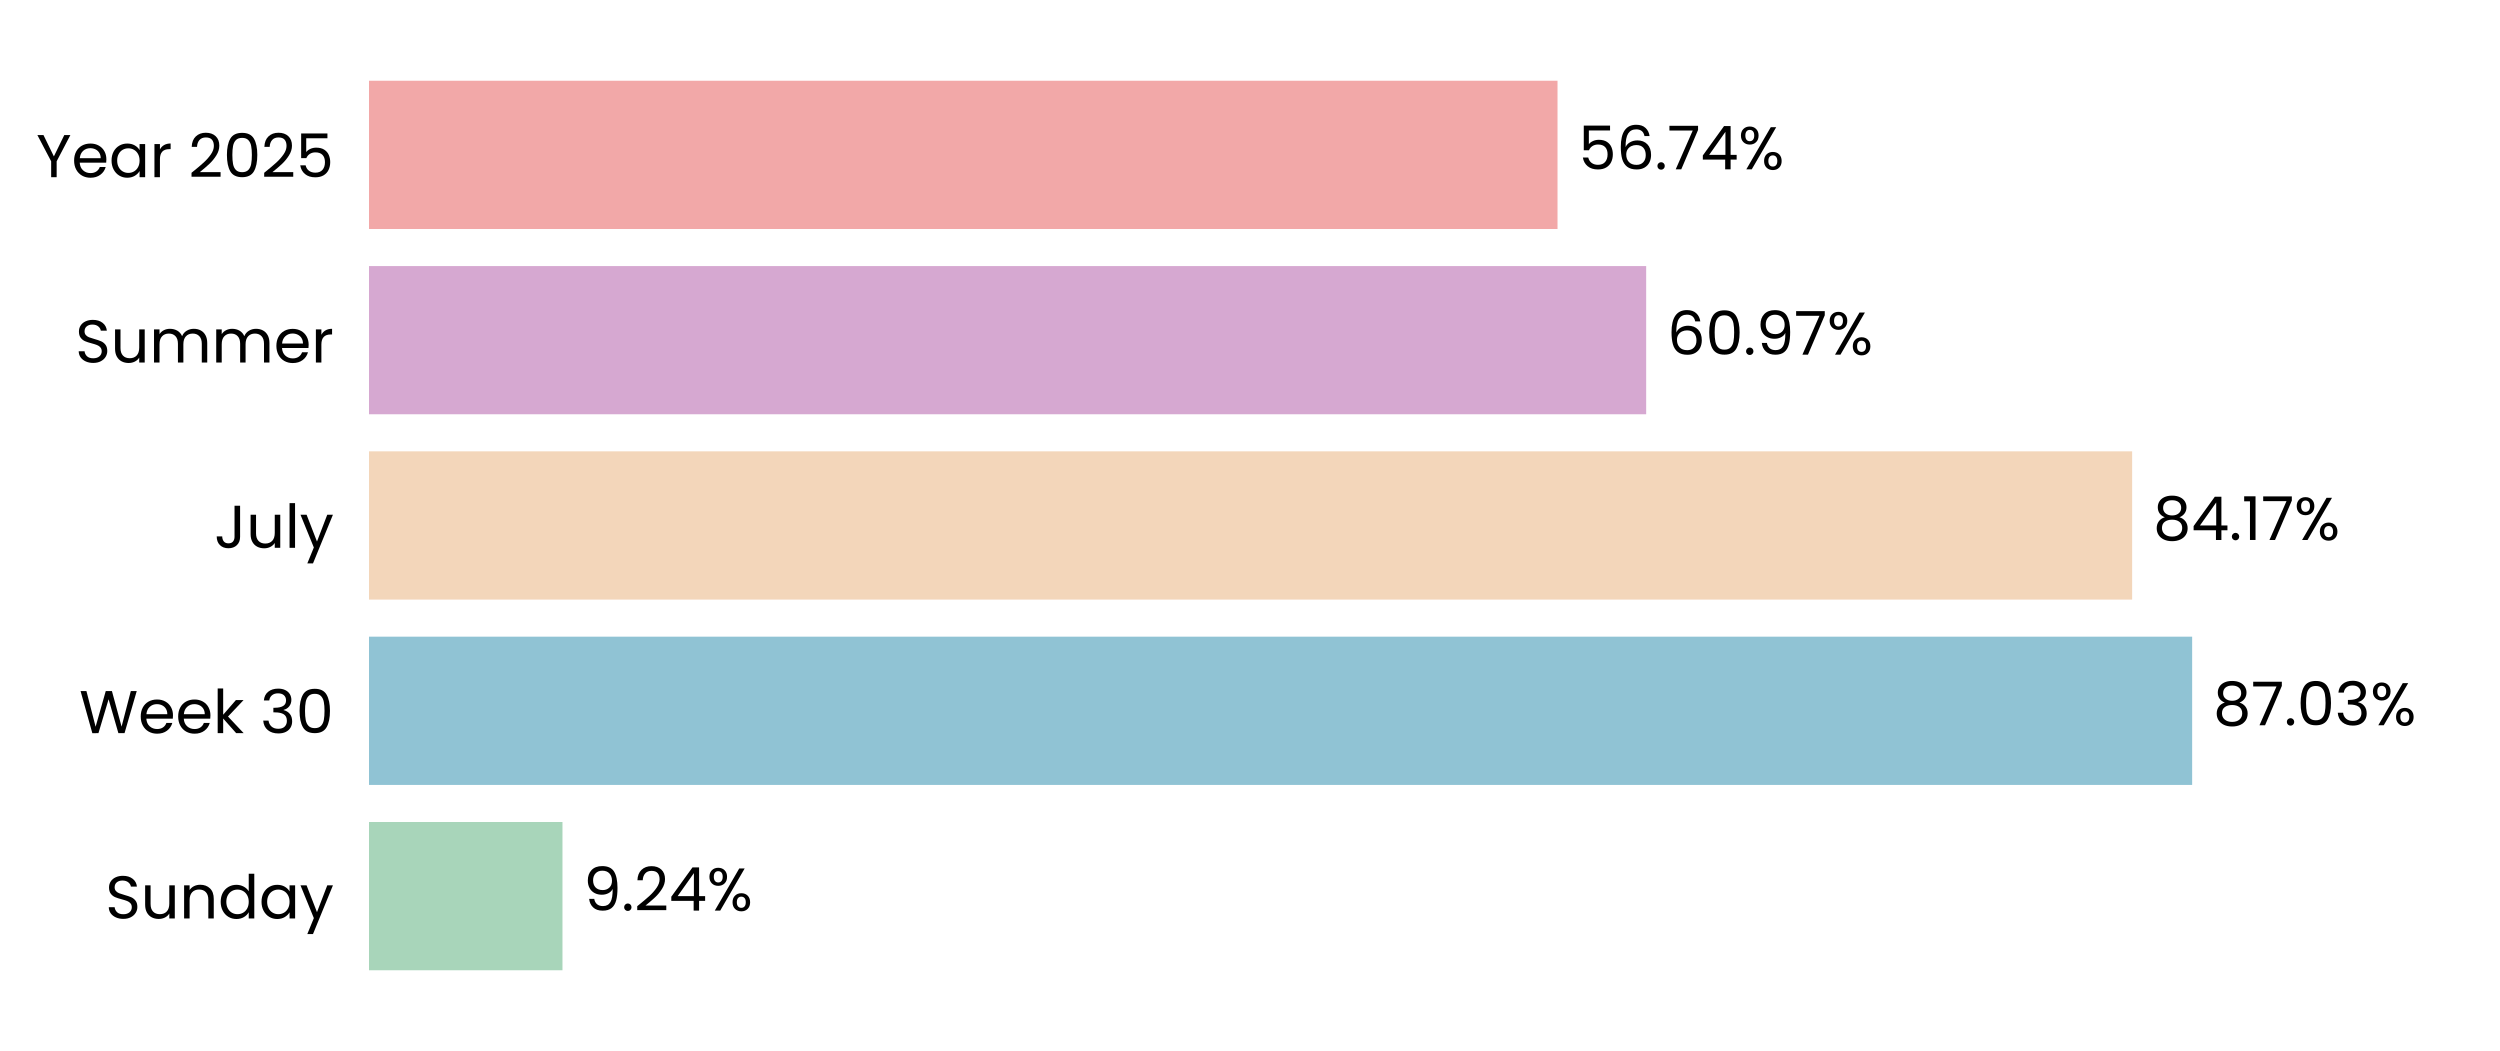
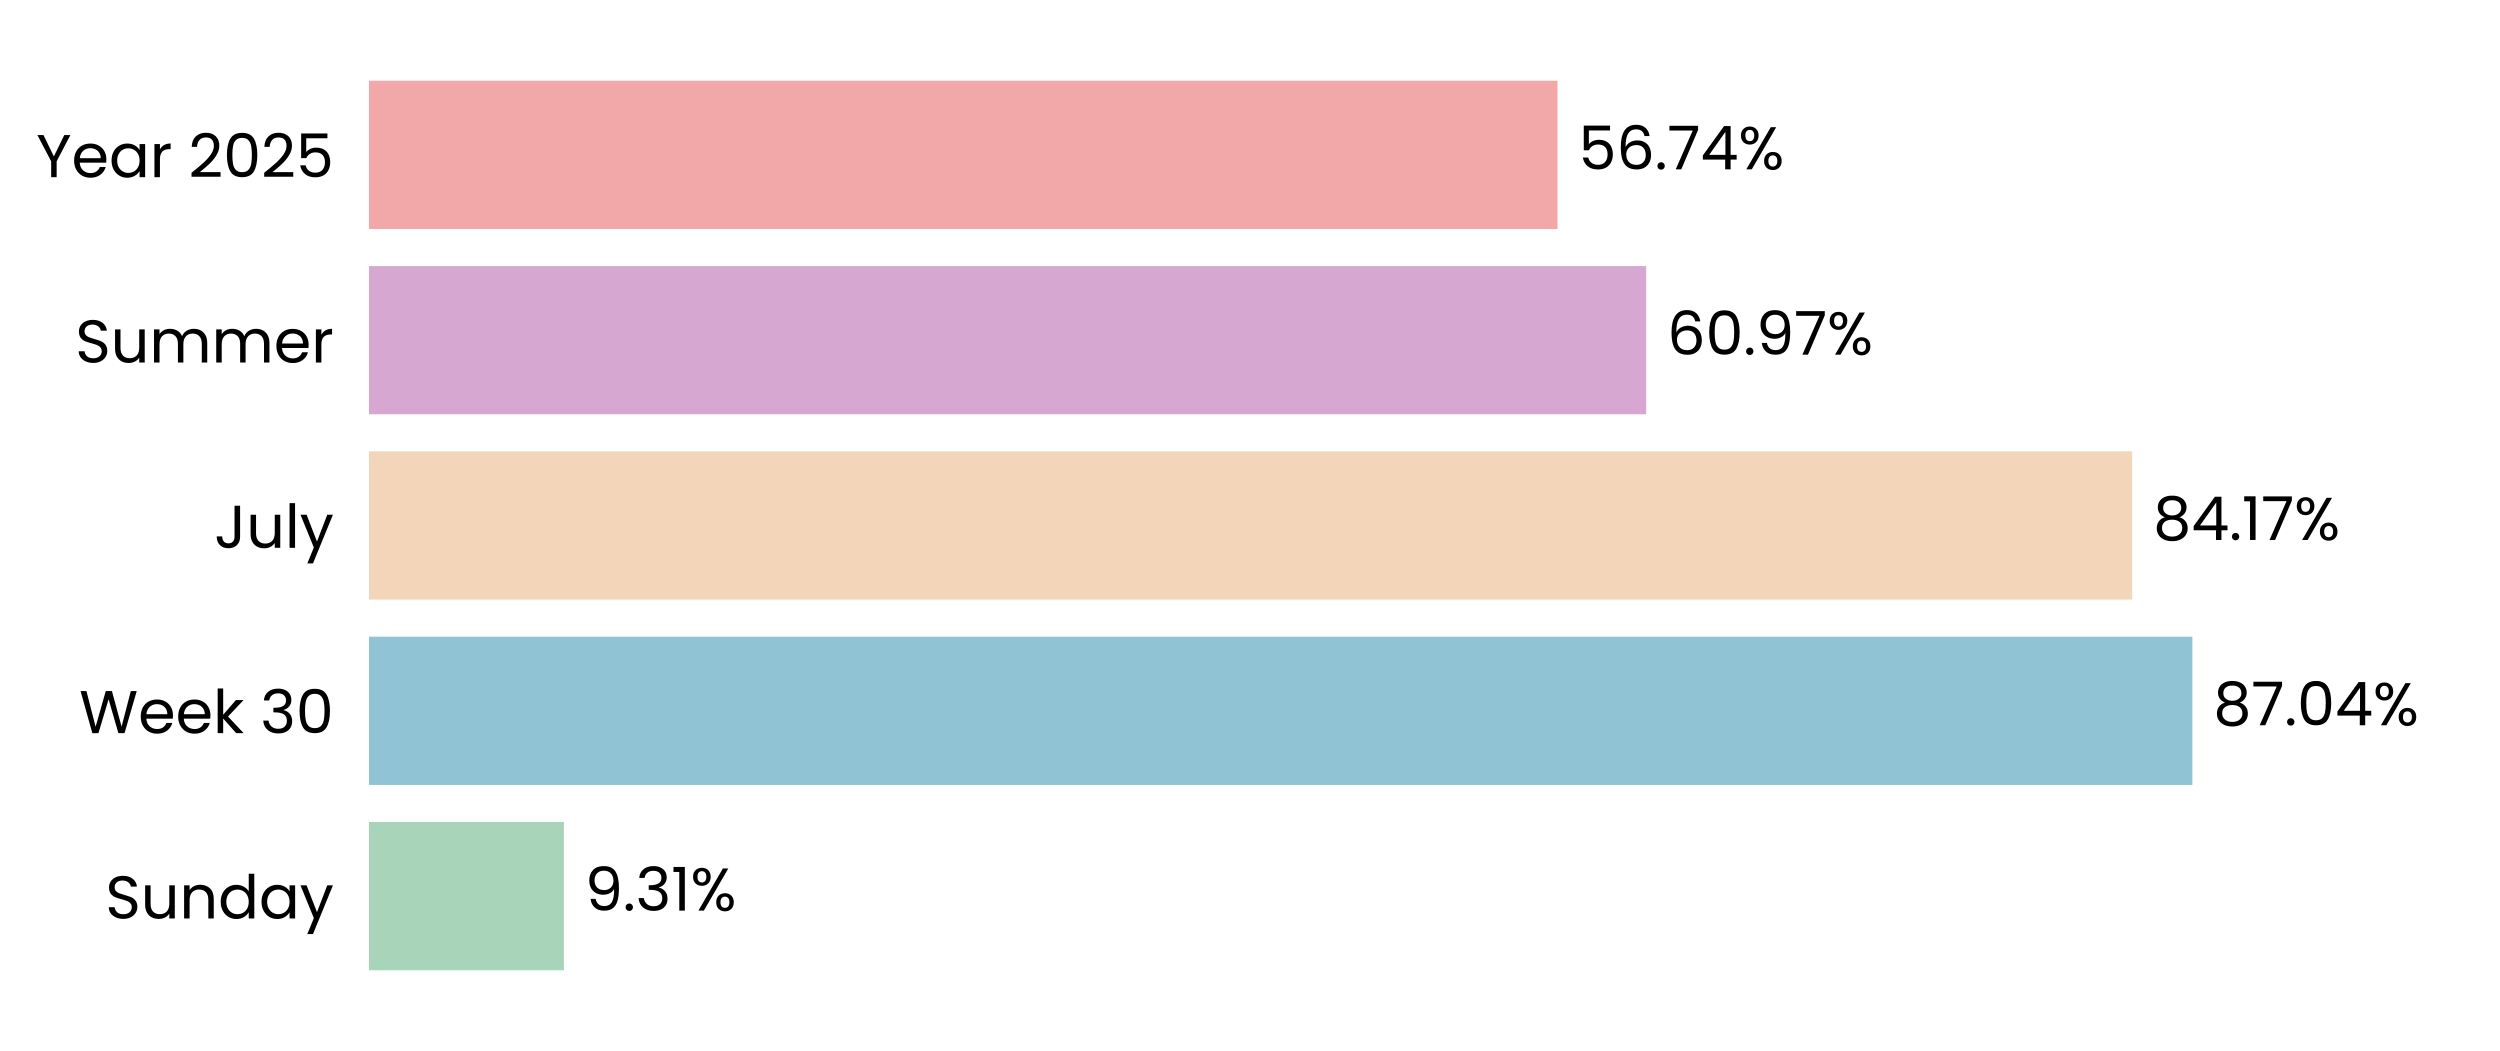
<svg xmlns="http://www.w3.org/2000/svg" xmlns:xlink="http://www.w3.org/1999/xlink" width="496.691pt" height="208.8pt" viewBox="0 0 496.691 208.8" version="1.1">
  <defs>
    <style type="text/css">*{stroke-linejoin: round; stroke-linecap: butt}</style>
  </defs>
  <g id="figure_1">
    <g id="patch_1">
      <path d="M 0 208.8  L 496.691 208.8  L 496.691 0  L 0 0  L 0 208.8  z " style="fill: none" />
    </g>
    <g id="axes_1">
      <g id="patch_2">
        <path d="M 73.311 201.6  L 489.491 201.6  L 489.491 7.2  L 73.311 7.2  L 73.311 201.6  z " style="fill: none" />
      </g>
      <g id="patch_3">
-         <path d="M 73.311 192.764  L 111.75 192.764  L 111.75 163.309  L 73.311 163.309  z " clip-path="url(#p8b191bc72a)" style="fill: #a8d5ba" />
+         <path d="M 73.311 192.764  L 112.039 192.764  L 112.039 163.309  L 73.311 163.309  z " clip-path="url(#p2e39967897)" style="fill: #a8d5ba" />
      </g>
      <g id="patch_4">
-         <path d="M 73.311 155.945  L 435.528 155.945  L 435.528 126.491  L 73.311 126.491  z " clip-path="url(#p8b191bc72a)" style="fill: #90c3d4" />
+         <path d="M 73.311 155.945  L 435.57 155.945  L 435.57 126.491  L 73.311 126.491  z " clip-path="url(#p2e39967897)" style="fill: #90c3d4" />
      </g>
      <g id="patch_5">
-         <path d="M 73.311 119.127  L 423.605 119.127  L 423.605 89.673  L 73.311 89.673  z " clip-path="url(#p8b191bc72a)" style="fill: #f3d6ba" />
+         <path d="M 73.311 119.127  L 423.615 119.127  L 423.615 89.673  L 73.311 89.673  z " clip-path="url(#p2e39967897)" style="fill: #f3d6ba" />
      </g>
      <g id="patch_6">
-         <path d="M 73.311 82.309  L 327.056 82.309  L 327.056 52.855  L 73.311 52.855  z " clip-path="url(#p8b191bc72a)" style="fill: #d6a8d1" />
+         <path d="M 73.311 82.309  L 327.059 82.309  L 327.059 52.855  L 73.311 52.855  z " clip-path="url(#p2e39967897)" style="fill: #d6a8d1" />
      </g>
      <g id="patch_7">
-         <path d="M 73.311 45.491  L 309.442 45.491  L 309.442 16.036  L 73.311 16.036  z " clip-path="url(#p8b191bc72a)" style="fill: #f2a8a8" />
+         <path d="M 73.311 45.491  L 309.443 45.491  L 309.443 16.036  L 73.311 16.036  z " clip-path="url(#p2e39967897)" style="fill: #f2a8a8" />
      </g>
      <g id="matplotlib.axis_1">
        <g id="ytick_1">
          <g id="text_1">
            <g transform="translate(20.92875 182.4764) scale(0.12 -0.12)">
              <defs>
                <path id="Poppins-Regular-53" d="M 1907 -45  Q 1466 -45 1117 112  Q 768 269 569 547  Q 371 826 365 1190  L 986 1190  Q 1018 877 1245 662  Q 1472 448 1907 448  Q 2323 448 2563 656  Q 2803 864 2803 1190  Q 2803 1446 2662 1606  Q 2522 1766 2310 1849  Q 2099 1933 1741 2029  Q 1299 2144 1033 2259  Q 768 2374 579 2620  Q 390 2867 390 3283  Q 390 3648 576 3929  Q 762 4211 1098 4364  Q 1434 4518 1869 4518  Q 2496 4518 2896 4204  Q 3296 3891 3347 3373  L 2707 3373  Q 2675 3629 2438 3824  Q 2202 4019 1811 4019  Q 1446 4019 1216 3830  Q 986 3642 986 3302  Q 986 3059 1123 2905  Q 1261 2752 1462 2672  Q 1664 2592 2029 2490  Q 2470 2368 2739 2249  Q 3008 2131 3200 1884  Q 3392 1638 3392 1216  Q 3392 890 3219 602  Q 3046 314 2707 134  Q 2368 -45 1907 -45  z " transform="scale(0.015625)" />
                <path id="Poppins-Regular-75" d="M 3603 3507  L 3603 0  L 3021 0  L 3021 518  Q 2854 250 2556 99  Q 2259 -51 1901 -51  Q 1491 -51 1164 118  Q 838 288 649 627  Q 461 966 461 1453  L 461 3507  L 1037 3507  L 1037 1530  Q 1037 1011 1299 732  Q 1562 454 2016 454  Q 2483 454 2752 742  Q 3021 1030 3021 1581  L 3021 3507  L 3603 3507  z " transform="scale(0.015625)" />
                <path id="Poppins-Regular-6e" d="M 2202 3571  Q 2842 3571 3238 3184  Q 3635 2797 3635 2067  L 3635 0  L 3059 0  L 3059 1984  Q 3059 2509 2796 2787  Q 2534 3066 2080 3066  Q 1619 3066 1347 2778  Q 1075 2490 1075 1939  L 1075 0  L 493 0  L 493 3507  L 1075 3507  L 1075 3008  Q 1248 3277 1545 3424  Q 1843 3571 2202 3571  z " transform="scale(0.015625)" />
                <path id="Poppins-Regular-64" d="M 275 1766  Q 275 2304 492 2710  Q 710 3117 1091 3341  Q 1472 3565 1946 3565  Q 2355 3565 2707 3376  Q 3059 3187 3245 2880  L 3245 4736  L 3834 4736  L 3834 0  L 3245 0  L 3245 659  Q 3072 346 2733 144  Q 2394 -58 1939 -58  Q 1472 -58 1091 172  Q 710 403 492 819  Q 275 1235 275 1766  z M 3245 1760  Q 3245 2157 3085 2451  Q 2925 2746 2653 2902  Q 2381 3059 2054 3059  Q 1728 3059 1459 2905  Q 1190 2752 1030 2457  Q 870 2163 870 1766  Q 870 1363 1030 1065  Q 1190 768 1459 611  Q 1728 454 2054 454  Q 2381 454 2653 611  Q 2925 768 3085 1065  Q 3245 1363 3245 1760  z " transform="scale(0.015625)" />
                <path id="Poppins-Regular-61" d="M 275 1766  Q 275 2304 492 2710  Q 710 3117 1091 3341  Q 1472 3565 1939 3565  Q 2400 3565 2739 3366  Q 3078 3168 3245 2867  L 3245 3507  L 3834 3507  L 3834 0  L 3245 0  L 3245 653  Q 3072 346 2729 144  Q 2387 -58 1933 -58  Q 1466 -58 1088 172  Q 710 403 492 819  Q 275 1235 275 1766  z M 3245 1760  Q 3245 2157 3085 2451  Q 2925 2746 2653 2902  Q 2381 3059 2054 3059  Q 1728 3059 1459 2905  Q 1190 2752 1030 2457  Q 870 2163 870 1766  Q 870 1363 1030 1065  Q 1190 768 1459 611  Q 1728 454 2054 454  Q 2381 454 2653 611  Q 2925 768 3085 1065  Q 3245 1363 3245 1760  z " transform="scale(0.015625)" />
                <path id="Poppins-Regular-79" d="M 3514 3507  L 1402 -1651  L 800 -1651  L 1491 38  L 77 3507  L 723 3507  L 1824 666  L 2912 3507  L 3514 3507  z " transform="scale(0.015625)" />
              </defs>
              <use xlink:href="#Poppins-Regular-53" />
              <use xlink:href="#Poppins-Regular-75" transform="translate(58.7 0)" />
              <use xlink:href="#Poppins-Regular-6e" transform="translate(122.7 0)" />
              <use xlink:href="#Poppins-Regular-64" transform="translate(186.7 0)" />
              <use xlink:href="#Poppins-Regular-61" transform="translate(254.3 0)" />
              <use xlink:href="#Poppins-Regular-79" transform="translate(321.8999 0)" />
            </g>
          </g>
        </g>
        <g id="ytick_2">
          <g id="text_2">
            <g transform="translate(15.73125 145.6582) scale(0.12 -0.12)">
              <defs>
                <path id="Poppins-Regular-57" d="M 6099 4461  L 4806 0  L 4154 0  L 3117 3590  L 2042 0  L 1395 -6  L 147 4461  L 768 4461  L 1741 678  L 2816 4461  L 3469 4461  L 4493 691  L 5472 4461  L 6099 4461  z " transform="scale(0.015625)" />
                <path id="Poppins-Regular-65" d="M 3693 1888  Q 3693 1722 3674 1536  L 870 1536  Q 902 1018 1225 726  Q 1549 435 2010 435  Q 2387 435 2640 611  Q 2893 787 2995 1082  L 3622 1082  Q 3482 576 3059 259  Q 2637 -58 2010 -58  Q 1510 -58 1116 166  Q 723 390 499 803  Q 275 1216 275 1760  Q 275 2304 492 2713  Q 710 3123 1104 3344  Q 1498 3565 2010 3565  Q 2509 3565 2893 3347  Q 3277 3130 3485 2749  Q 3693 2368 3693 1888  z M 3091 2010  Q 3091 2342 2944 2582  Q 2797 2822 2544 2947  Q 2291 3072 1984 3072  Q 1542 3072 1232 2790  Q 922 2509 877 2010  L 3091 2010  z " transform="scale(0.015625)" />
                <path id="Poppins-Regular-6b" d="M 2451 0  L 1075 1549  L 1075 0  L 493 0  L 493 4736  L 1075 4736  L 1075 1952  L 2426 3507  L 3238 3507  L 1587 1760  L 3245 0  L 2451 0  z " transform="scale(0.015625)" />
                <path id="Poppins-Regular-20" transform="scale(0.015625)" />
                <path id="Poppins-Regular-33" d="M 384 3462  Q 429 4051 838 4384  Q 1248 4717 1901 4717  Q 2336 4717 2653 4560  Q 2970 4403 3133 4134  Q 3296 3866 3296 3526  Q 3296 3130 3069 2842  Q 2842 2554 2477 2470  L 2477 2438  Q 2893 2336 3136 2035  Q 3379 1734 3379 1248  Q 3379 883 3212 592  Q 3046 301 2713 134  Q 2381 -32 1914 -32  Q 1235 -32 800 323  Q 365 678 314 1331  L 877 1331  Q 922 947 1190 704  Q 1459 461 1907 461  Q 2355 461 2588 694  Q 2822 928 2822 1299  Q 2822 1779 2502 1990  Q 2182 2202 1536 2202  L 1389 2202  L 1389 2688  L 1542 2688  Q 2131 2694 2432 2883  Q 2733 3072 2733 3469  Q 2733 3808 2512 4013  Q 2291 4218 1882 4218  Q 1485 4218 1241 4013  Q 998 3808 954 3462  L 384 3462  z " transform="scale(0.015625)" />
                <path id="Poppins-Regular-30" d="M 397 2362  Q 397 3462 755 4080  Q 1114 4698 2010 4698  Q 2899 4698 3257 4080  Q 3616 3462 3616 2362  Q 3616 1242 3257 621  Q 2899 0 2010 0  Q 1114 0 755 621  Q 397 1242 397 2362  z M 3040 2362  Q 3040 2918 2966 3305  Q 2893 3693 2665 3929  Q 2438 4166 2010 4166  Q 1574 4166 1347 3929  Q 1120 3693 1046 3305  Q 973 2918 973 2362  Q 973 1786 1046 1395  Q 1120 1005 1347 768  Q 1574 531 2010 531  Q 2438 531 2665 768  Q 2893 1005 2966 1395  Q 3040 1786 3040 2362  z " transform="scale(0.015625)" />
              </defs>
              <use xlink:href="#Poppins-Regular-57" />
              <use xlink:href="#Poppins-Regular-65" transform="translate(97.59999 0)" />
              <use xlink:href="#Poppins-Regular-65" transform="translate(159.6 0)" />
              <use xlink:href="#Poppins-Regular-6b" transform="translate(221.6 0)" />
              <use xlink:href="#Poppins-Regular-20" transform="translate(273.0999 0)" />
              <use xlink:href="#Poppins-Regular-33" transform="translate(299.7999 0)" />
              <use xlink:href="#Poppins-Regular-30" transform="translate(358.6999 0)" />
            </g>
          </g>
        </g>
        <g id="ytick_3">
          <g id="text_3">
            <g transform="translate(42.56437 108.84) scale(0.12 -0.12)">
              <defs>
                <path id="Poppins-Regular-4a" d="M 2739 4461  L 2739 1165  Q 2739 614 2400 284  Q 2061 -45 1504 -45  Q 941 -45 601 291  Q 262 627 262 1210  L 845 1210  Q 851 883 1014 678  Q 1178 474 1504 474  Q 1830 474 1990 669  Q 2150 864 2150 1165  L 2150 4461  L 2739 4461  z " transform="scale(0.015625)" />
                <path id="Poppins-Regular-6c" d="M 1075 4736  L 1075 0  L 493 0  L 493 4736  L 1075 4736  z " transform="scale(0.015625)" />
              </defs>
              <use xlink:href="#Poppins-Regular-4a" />
              <use xlink:href="#Poppins-Regular-75" transform="translate(52.99999 0)" />
              <use xlink:href="#Poppins-Regular-6c" transform="translate(117 0)" />
              <use xlink:href="#Poppins-Regular-79" transform="translate(141.6 0)" />
            </g>
          </g>
        </g>
        <g id="ytick_4">
          <g id="text_4">
            <g transform="translate(14.95125 72.02182) scale(0.12 -0.12)">
              <defs>
                <path id="Poppins-Regular-6d" d="M 4710 3571  Q 5120 3571 5440 3401  Q 5760 3232 5945 2893  Q 6131 2554 6131 2067  L 6131 0  L 5555 0  L 5555 1984  Q 5555 2509 5296 2787  Q 5037 3066 4595 3066  Q 4141 3066 3872 2774  Q 3603 2483 3603 1933  L 3603 0  L 3027 0  L 3027 1984  Q 3027 2509 2768 2787  Q 2509 3066 2067 3066  Q 1613 3066 1344 2774  Q 1075 2483 1075 1933  L 1075 0  L 493 0  L 493 3507  L 1075 3507  L 1075 3002  Q 1248 3277 1539 3424  Q 1830 3571 2182 3571  Q 2624 3571 2963 3372  Q 3302 3174 3469 2790  Q 3616 3162 3955 3366  Q 4294 3571 4710 3571  z " transform="scale(0.015625)" />
                <path id="Poppins-Regular-72" d="M 1075 2938  Q 1229 3238 1513 3404  Q 1798 3571 2208 3571  L 2208 2970  L 2054 2970  Q 1075 2970 1075 1907  L 1075 0  L 493 0  L 493 3507  L 1075 3507  L 1075 2938  z " transform="scale(0.015625)" />
              </defs>
              <use xlink:href="#Poppins-Regular-53" />
              <use xlink:href="#Poppins-Regular-75" transform="translate(58.7 0)" />
              <use xlink:href="#Poppins-Regular-6d" transform="translate(122.7 0)" />
              <use xlink:href="#Poppins-Regular-6d" transform="translate(225.7 0)" />
              <use xlink:href="#Poppins-Regular-65" transform="translate(328.7 0)" />
              <use xlink:href="#Poppins-Regular-72" transform="translate(390.6999 0)" />
            </g>
          </g>
        </g>
        <g id="ytick_5">
          <g id="text_5">
            <g transform="translate(7.2 35.20364) scale(0.12 -0.12)">
              <defs>
                <path id="Poppins-Regular-59" d="M 3616 4461  L 2163 1683  L 2163 0  L 1581 0  L 1581 1683  L 122 4461  L 768 4461  L 1869 2202  L 2970 4461  L 3616 4461  z " transform="scale(0.015625)" />
                <path id="Poppins-Regular-32" d="M 326 467  Q 1139 1120 1600 1539  Q 2061 1958 2377 2416  Q 2694 2874 2694 3315  Q 2694 3731 2492 3971  Q 2291 4211 1843 4211  Q 1408 4211 1168 3939  Q 928 3667 909 3213  L 346 3213  Q 371 3930 780 4320  Q 1190 4710 1837 4710  Q 2496 4710 2883 4345  Q 3270 3981 3270 3341  Q 3270 2810 2953 2307  Q 2637 1805 2233 1424  Q 1830 1043 1203 538  L 3405 538  L 3405 51  L 326 51  L 326 467  z " transform="scale(0.015625)" />
                <path id="Poppins-Regular-35" d="M 3347 4122  L 1101 4122  L 1101 2662  Q 1248 2867 1536 2998  Q 1824 3130 2157 3130  Q 2688 3130 3021 2909  Q 3354 2688 3498 2339  Q 3642 1990 3642 1600  Q 3642 1139 3469 774  Q 3296 410 2941 198  Q 2586 -13 2061 -13  Q 1389 -13 973 332  Q 557 678 467 1254  L 1037 1254  Q 1120 890 1389 685  Q 1658 480 2067 480  Q 2573 480 2829 784  Q 3085 1088 3085 1587  Q 3085 2086 2829 2358  Q 2573 2630 2074 2630  Q 1734 2630 1481 2467  Q 1229 2304 1114 2022  L 563 2022  L 563 4634  L 3347 4634  L 3347 4122  z " transform="scale(0.015625)" />
              </defs>
              <use xlink:href="#Poppins-Regular-59" />
              <use xlink:href="#Poppins-Regular-65" transform="translate(58.39999 0)" />
              <use xlink:href="#Poppins-Regular-61" transform="translate(120.4 0)" />
              <use xlink:href="#Poppins-Regular-72" transform="translate(188 0)" />
              <use xlink:href="#Poppins-Regular-20" transform="translate(225.3 0)" />
              <use xlink:href="#Poppins-Regular-32" transform="translate(252 0)" />
              <use xlink:href="#Poppins-Regular-30" transform="translate(309.4999 0)" />
              <use xlink:href="#Poppins-Regular-32" transform="translate(372.2999 0)" />
              <use xlink:href="#Poppins-Regular-35" transform="translate(429.7999 0)" />
            </g>
          </g>
        </g>
      </g>
      <g id="text_6">
-         <g transform="translate(115.9119 180.9164) scale(0.12 -0.12)">
+         <g transform="translate(116.2009 180.9164) scale(0.12 -0.12)">
          <defs>
            <path id="Poppins-Regular-39" d="M 1146 1242  Q 1210 877 1443 678  Q 1677 480 2074 480  Q 2605 480 2857 896  Q 3110 1312 3098 2298  Q 2963 2010 2649 1846  Q 2336 1683 1952 1683  Q 1523 1683 1187 1859  Q 851 2035 659 2374  Q 467 2714 467 3194  Q 467 3878 864 4297  Q 1261 4717 1990 4717  Q 2886 4717 3248 4134  Q 3610 3552 3610 2400  Q 3610 1594 3466 1069  Q 3322 544 2979 269  Q 2637 -6 2042 -6  Q 1389 -6 1024 346  Q 659 698 608 1242  L 1146 1242  z M 2048 2176  Q 2477 2176 2752 2441  Q 3027 2707 3027 3162  Q 3027 3642 2758 3936  Q 2490 4230 2003 4230  Q 1555 4230 1289 3948  Q 1024 3667 1024 3206  Q 1024 2739 1286 2457  Q 1549 2176 2048 2176  z " transform="scale(0.015625)" />
            <path id="Poppins-Regular-2e" d="M 678 -38  Q 512 -38 397 77  Q 282 192 282 358  Q 282 525 397 640  Q 512 755 678 755  Q 838 755 950 640  Q 1062 525 1062 358  Q 1062 192 950 77  Q 838 -38 678 -38  z " transform="scale(0.015625)" />
-             <path id="Poppins-Regular-34" d="M 256 1030  L 256 1472  L 2502 4582  L 3200 4582  L 3200 1536  L 3840 1536  L 3840 1030  L 3200 1030  L 3200 0  L 2624 0  L 2624 1030  L 256 1030  z M 2650 3974  L 928 1536  L 2650 1536  L 2650 3974  z " transform="scale(0.015625)" />
+             <path id="Poppins-Regular-31" d="M 243 4096  L 243 4627  L 1446 4627  L 1446 0  L 858 0  L 858 4096  L 243 4096  z " transform="scale(0.015625)" />
            <path id="Poppins-Regular-25" d="M 269 3584  Q 269 4019 531 4278  Q 794 4538 1203 4538  Q 1613 4538 1875 4278  Q 2138 4019 2138 3584  Q 2138 3142 1875 2883  Q 1613 2624 1203 2624  Q 794 2624 531 2883  Q 269 3142 269 3584  z M 4006 4467  L 1414 0  L 838 0  L 3430 4467  L 4006 4467  z M 1203 4179  Q 986 4179 861 4028  Q 736 3878 736 3584  Q 736 3290 861 3136  Q 986 2982 1203 2982  Q 1421 2982 1549 3139  Q 1677 3296 1677 3584  Q 1677 3878 1549 4028  Q 1421 4179 1203 4179  z M 2720 883  Q 2720 1325 2982 1584  Q 3245 1843 3654 1843  Q 4064 1843 4323 1584  Q 4582 1325 4582 883  Q 4582 448 4323 185  Q 4064 -77 3654 -77  Q 3245 -77 2982 182  Q 2720 442 2720 883  z M 3648 1478  Q 3430 1478 3302 1328  Q 3174 1178 3174 883  Q 3174 595 3302 444  Q 3430 294 3648 294  Q 3866 294 3994 444  Q 4122 595 4122 883  Q 4122 1178 3994 1328  Q 3866 1478 3648 1478  z " transform="scale(0.015625)" />
          </defs>
          <use xlink:href="#Poppins-Regular-39" />
          <use xlink:href="#Poppins-Regular-2e" transform="translate(62.99999 0)" />
-           <use xlink:href="#Poppins-Regular-32" transform="translate(83.99997 0)" />
-           <use xlink:href="#Poppins-Regular-34" transform="translate(141.5 0)" />
-           <use xlink:href="#Poppins-Regular-25" transform="translate(204.3999 0)" />
+           <use xlink:href="#Poppins-Regular-33" transform="translate(83.99997 0)" />
+           <use xlink:href="#Poppins-Regular-31" transform="translate(142.9 0)" />
+           <use xlink:href="#Poppins-Regular-25" transform="translate(174.8999 0)" />
        </g>
      </g>
      <g id="text_7">
-         <g transform="translate(439.69 144.0982) scale(0.12 -0.12)">
+         <g transform="translate(439.7313 144.0982) scale(0.12 -0.12)">
          <defs>
            <path id="Poppins-Regular-38" d="M 1242 2406  Q 883 2547 691 2816  Q 499 3085 499 3469  Q 499 3814 672 4092  Q 845 4371 1187 4534  Q 1530 4698 2016 4698  Q 2502 4698 2844 4534  Q 3187 4371 3363 4092  Q 3539 3814 3539 3469  Q 3539 3098 3340 2819  Q 3142 2541 2797 2406  Q 3194 2285 3427 1981  Q 3661 1677 3661 1248  Q 3661 832 3456 521  Q 3251 211 2876 41  Q 2502 -128 2016 -128  Q 1530 -128 1162 41  Q 794 211 589 521  Q 384 832 384 1248  Q 384 1677 614 1984  Q 845 2291 1242 2406  z M 2976 3398  Q 2976 3789 2720 4000  Q 2464 4211 2016 4211  Q 1574 4211 1318 4000  Q 1062 3789 1062 3392  Q 1062 3034 1328 2816  Q 1594 2598 2016 2598  Q 2445 2598 2710 2819  Q 2976 3040 2976 3398  z M 2016 2150  Q 1542 2150 1241 1929  Q 941 1709 941 1267  Q 941 858 1232 608  Q 1523 358 2016 358  Q 2509 358 2797 608  Q 3085 858 3085 1267  Q 3085 1696 2790 1923  Q 2496 2150 2016 2150  z " transform="scale(0.015625)" />
            <path id="Poppins-Regular-37" d="M 3245 4173  L 1466 0  L 877 0  L 2682 4115  L 211 4115  L 211 4614  L 3245 4614  L 3245 4173  z " transform="scale(0.015625)" />
+             <path id="Poppins-Regular-34" d="M 256 1030  L 256 1472  L 2502 4582  L 3200 4582  L 3200 1536  L 3840 1536  L 3840 1030  L 3200 1030  L 3200 0  L 2624 0  L 2624 1030  L 256 1030  z M 2650 3974  L 928 1536  L 2650 1536  L 2650 3974  z " transform="scale(0.015625)" />
          </defs>
          <use xlink:href="#Poppins-Regular-38" />
          <use xlink:href="#Poppins-Regular-37" transform="translate(63.09999 0)" />
          <use xlink:href="#Poppins-Regular-2e" transform="translate(117.7 0)" />
          <use xlink:href="#Poppins-Regular-30" transform="translate(138.7 0)" />
-           <use xlink:href="#Poppins-Regular-33" transform="translate(201.5 0)" />
-           <use xlink:href="#Poppins-Regular-25" transform="translate(260.3999 0)" />
+           <use xlink:href="#Poppins-Regular-34" transform="translate(201.5 0)" />
+           <use xlink:href="#Poppins-Regular-25" transform="translate(264.3999 0)" />
        </g>
      </g>
      <g id="text_8">
-         <g transform="translate(427.7672 107.28) scale(0.12 -0.12)">
-           <defs>
-             <path id="Poppins-Regular-31" d="M 243 4096  L 243 4627  L 1446 4627  L 1446 0  L 858 0  L 858 4096  L 243 4096  z " transform="scale(0.015625)" />
-           </defs>
+         <g transform="translate(427.7765 107.28) scale(0.12 -0.12)">
          <use xlink:href="#Poppins-Regular-38" />
          <use xlink:href="#Poppins-Regular-34" transform="translate(63.09999 0)" />
          <use xlink:href="#Poppins-Regular-2e" transform="translate(126 0)" />
          <use xlink:href="#Poppins-Regular-31" transform="translate(147 0)" />
          <use xlink:href="#Poppins-Regular-37" transform="translate(179 0)" />
          <use xlink:href="#Poppins-Regular-25" transform="translate(233.5999 0)" />
        </g>
      </g>
      <g id="text_9">
-         <g transform="translate(331.2178 70.46182) scale(0.12 -0.12)">
+         <g transform="translate(331.221 70.46182) scale(0.12 -0.12)">
          <defs>
            <path id="Poppins-Regular-36" d="M 2976 3526  Q 2835 4237 2099 4237  Q 1530 4237 1248 3798  Q 966 3360 973 2355  Q 1120 2688 1462 2877  Q 1805 3066 2227 3066  Q 2886 3066 3280 2656  Q 3674 2246 3674 1523  Q 3674 1088 3504 742  Q 3334 397 2992 192  Q 2650 -13 2163 -13  Q 1504 -13 1133 281  Q 762 576 614 1094  Q 467 1613 467 2374  Q 467 4723 2106 4723  Q 2733 4723 3091 4384  Q 3450 4045 3514 3526  L 2976 3526  z M 2106 2573  Q 1830 2573 1587 2461  Q 1344 2349 1193 2121  Q 1043 1894 1043 1568  Q 1043 1082 1324 778  Q 1606 474 2131 474  Q 2579 474 2844 752  Q 3110 1030 3110 1504  Q 3110 2003 2854 2288  Q 2598 2573 2106 2573  z " transform="scale(0.015625)" />
          </defs>
          <use xlink:href="#Poppins-Regular-36" />
          <use xlink:href="#Poppins-Regular-30" transform="translate(63.49999 0)" />
          <use xlink:href="#Poppins-Regular-2e" transform="translate(126.3 0)" />
          <use xlink:href="#Poppins-Regular-39" transform="translate(147.3 0)" />
          <use xlink:href="#Poppins-Regular-37" transform="translate(210.2999 0)" />
          <use xlink:href="#Poppins-Regular-25" transform="translate(264.8999 0)" />
        </g>
      </g>
      <g id="text_10">
-         <g transform="translate(313.6037 33.64364) scale(0.12 -0.12)">
+         <g transform="translate(313.6045 33.64364) scale(0.12 -0.12)">
          <use xlink:href="#Poppins-Regular-35" />
          <use xlink:href="#Poppins-Regular-36" transform="translate(62.79999 0)" />
          <use xlink:href="#Poppins-Regular-2e" transform="translate(126.3 0)" />
          <use xlink:href="#Poppins-Regular-37" transform="translate(147.3 0)" />
          <use xlink:href="#Poppins-Regular-34" transform="translate(201.8999 0)" />
          <use xlink:href="#Poppins-Regular-25" transform="translate(264.7999 0)" />
        </g>
      </g>
    </g>
  </g>
  <defs>
-     <clipPath id="p8b191bc72a">
+     <clipPath id="p2e39967897">
      <rect x="73.311" y="7.2" width="416.18" height="194.4" />
    </clipPath>
  </defs>
</svg>
